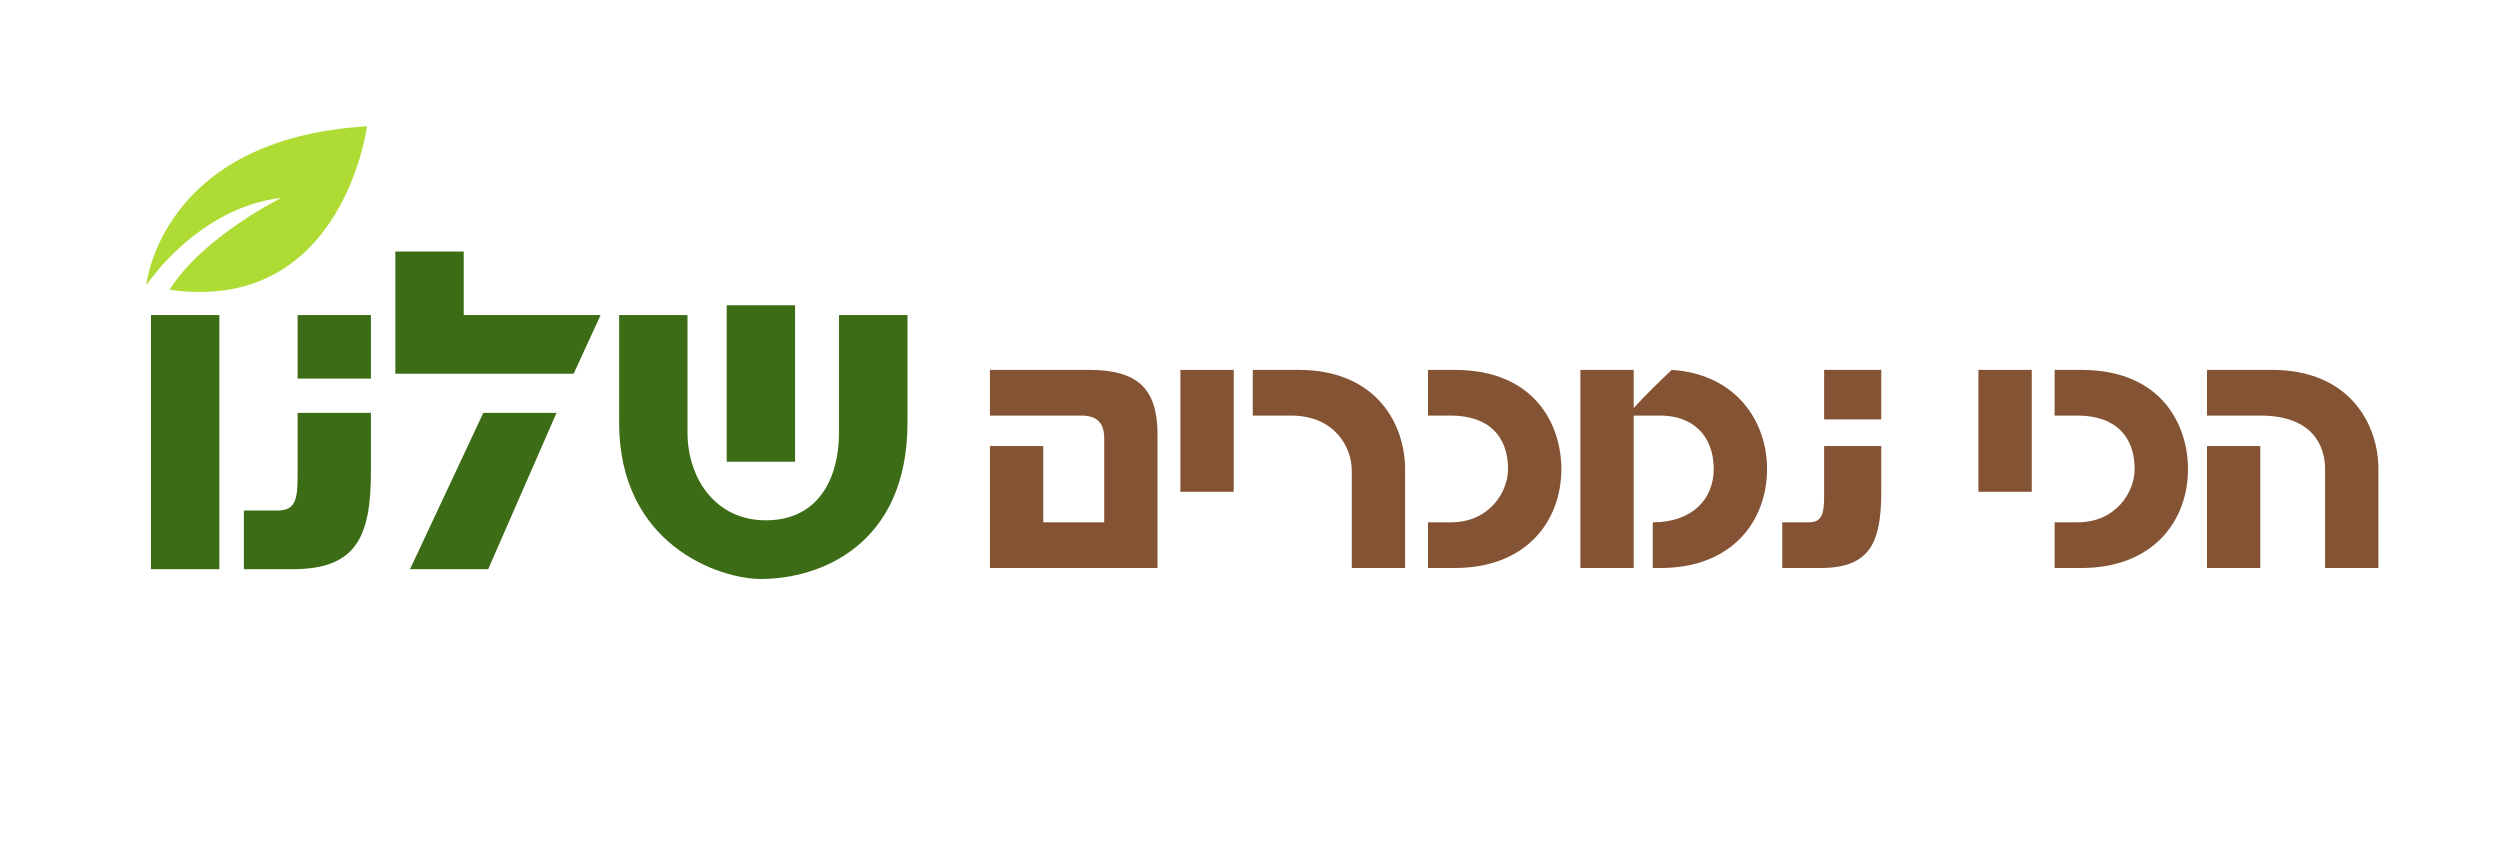
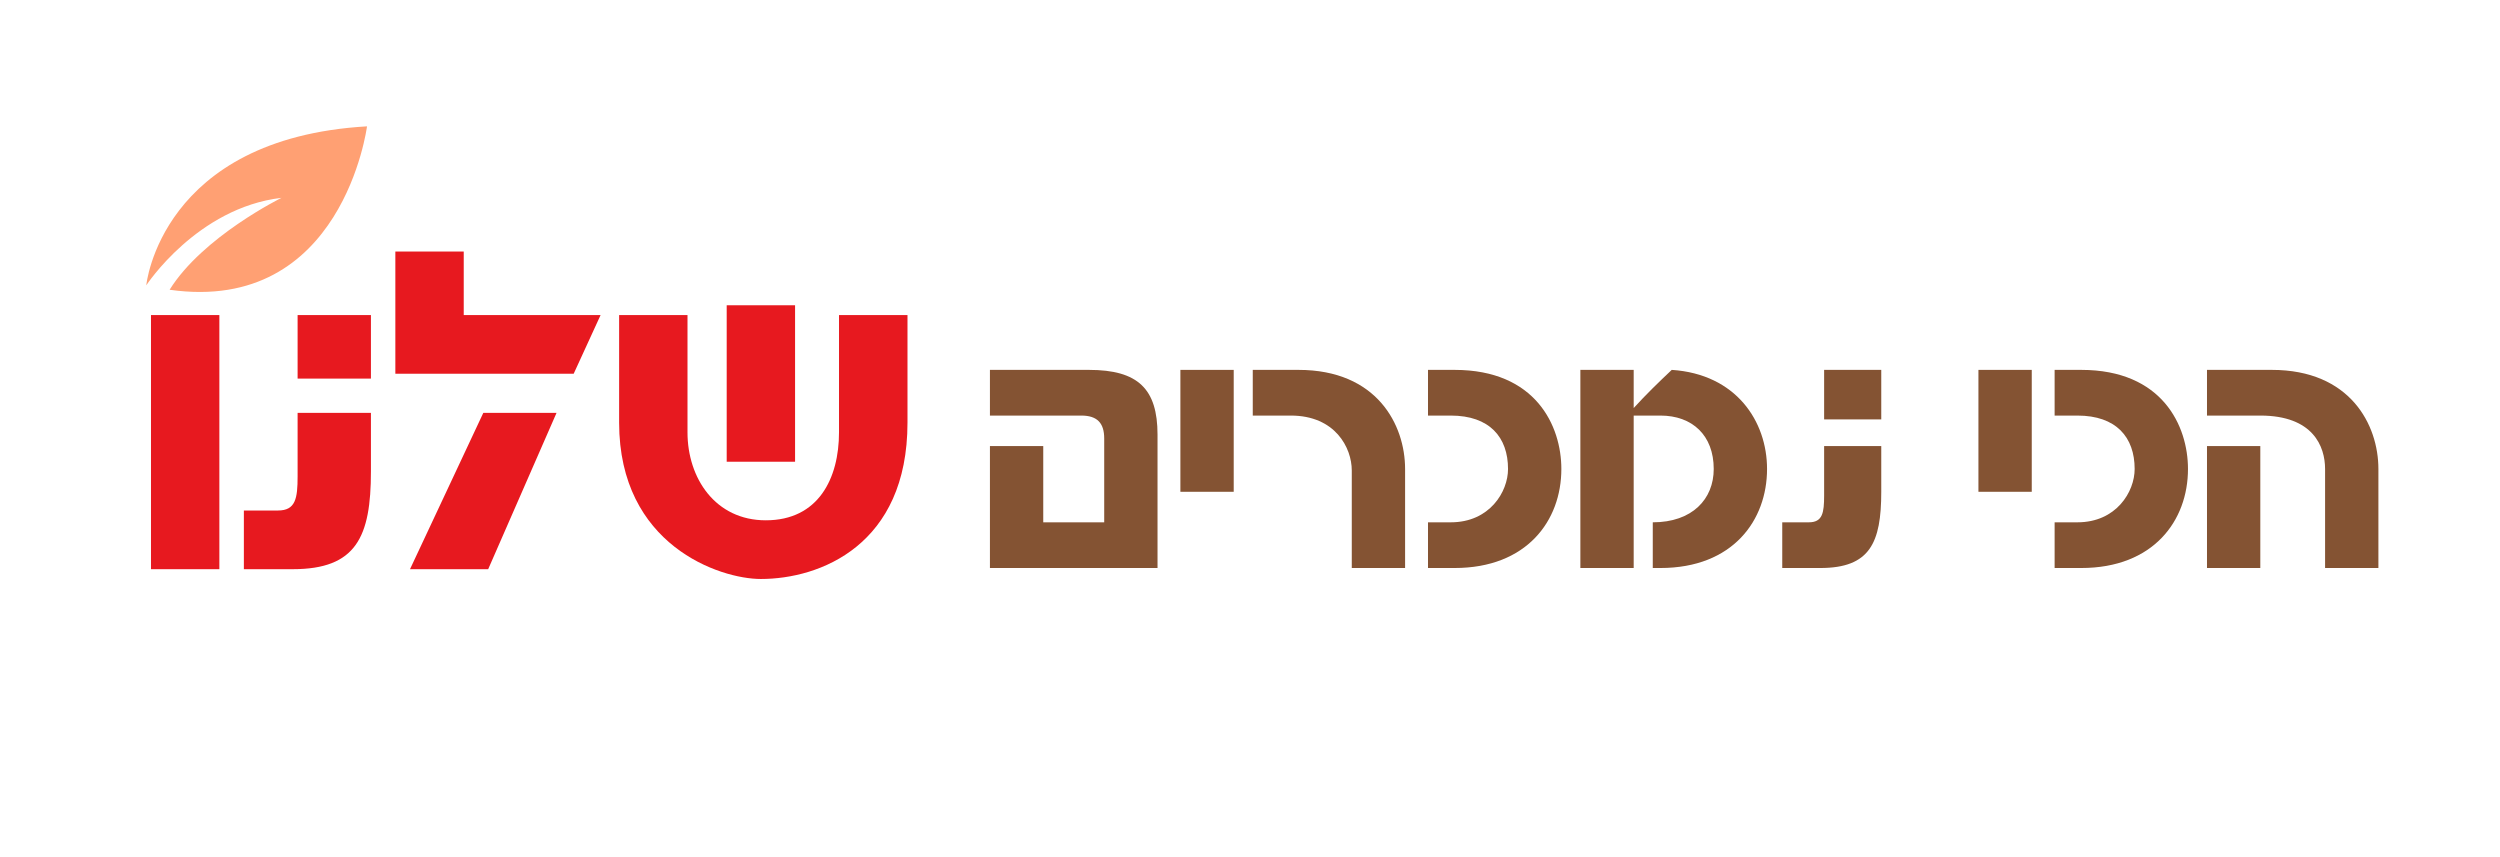
<svg xmlns="http://www.w3.org/2000/svg" width="505" zoomAndPan="magnify" viewBox="0 0 378.75 129.75" height="173" preserveAspectRatio="xMidYMid meet" version="1.0">
  <defs>
    <g />
    <clipPath id="a90588ee40">
      <path d="M 22 19.113 L 56 19.113 L 56 45 L 22 45 Z M 22 19.113 " clip-rule="nonzero" />
    </clipPath>
  </defs>
-   <g fill="#3c6d16" fill-opacity="1">
+   <g fill="#e7191f" fill-opacity="1">
    <g transform="translate(20.65563, 86.23242)">
      <g>
        <path d="M 2.219 0 L 12.578 0 L 12.578 -38.5 L 2.219 -38.5 Z M 2.219 0 " />
      </g>
    </g>
  </g>
-   <g fill="#3c6d16" fill-opacity="1">
+   <g fill="#e7191f" fill-opacity="1">
    <g transform="translate(35.46206, 86.23242)">
      <g>
        <path d="M 1.484 0 L 8.891 0 C 18.516 0 20.734 -4.891 20.734 -14.812 L 20.734 -23.688 L 9.625 -23.688 L 9.625 -14.062 C 9.625 -10.734 9.328 -8.891 6.656 -8.891 L 1.484 -8.891 Z M 9.625 -28.875 L 20.734 -28.875 L 20.734 -38.5 L 9.625 -38.5 Z M 9.625 -28.875 " />
      </g>
    </g>
  </g>
-   <g fill="#3c6d16" fill-opacity="1">
+   <g fill="#e7191f" fill-opacity="1">
    <g transform="translate(58.41203, 86.23242)">
      <g>
        <path d="M 1.484 -29.609 L 28.5 -29.609 L 32.578 -38.5 L 11.844 -38.5 L 11.844 -48.125 L 1.484 -48.125 Z M 3.703 0 L 15.547 0 L 25.906 -23.688 L 14.812 -23.688 Z M 3.703 0 " />
      </g>
    </g>
  </g>
-   <g fill="#3c6d16" fill-opacity="1">
+   <g fill="#e7191f" fill-opacity="1">
    <g transform="translate(91.57844, 86.23242)">
      <g>
        <path d="M 23.688 1.484 C 32.641 1.484 45.906 -3.625 45.906 -22.203 L 45.906 -38.5 L 35.531 -38.5 L 35.531 -20.734 C 35.531 -13.766 32.422 -7.406 24.438 -7.406 C 16.812 -7.406 12.578 -13.766 12.578 -20.734 L 12.578 -38.5 L 2.219 -38.5 L 2.219 -22.203 C 2.219 -3.625 17.469 1.484 23.688 1.484 Z M 18.516 -16.281 L 28.875 -16.281 L 28.875 -39.984 L 18.516 -39.984 Z M 18.516 -16.281 " />
      </g>
    </g>
  </g>
  <g clip-path="url(#a90588ee40)">
-     <path fill="#afdc34" d="M 22.16 43.23 C 22.16 43.23 29.844 31.473 42.645 29.973 C 42.645 29.973 30.727 35.832 25.695 43.898 C 51.941 47.625 55.602 19.141 55.602 19.141 C 24.316 20.965 22.16 43.23 22.16 43.23 " fill-opacity="1" fill-rule="nonzero" />
+     <path fill="#ffa073" d="M 22.16 43.23 C 22.16 43.23 29.844 31.473 42.645 29.973 C 42.645 29.973 30.727 35.832 25.695 43.898 C 51.941 47.625 55.602 19.141 55.602 19.141 C 24.316 20.965 22.16 43.23 22.16 43.23 " fill-opacity="1" fill-rule="nonzero" />
  </g>
  <g fill="#845333" fill-opacity="1">
    <g transform="translate(148.2402, 86.05302)">
      <g>
        <path d="M 1.734 0 L 27.125 0 L 27.125 -20.203 C 27.125 -27.125 24.188 -30.016 16.734 -30.016 L 1.734 -30.016 L 1.734 -23.094 L 15.578 -23.094 C 18.016 -23.094 19.047 -21.938 19.047 -19.625 L 19.047 -6.922 L 9.812 -6.922 L 9.812 -18.469 L 1.734 -18.469 Z M 1.734 0 " />
      </g>
    </g>
  </g>
  <g fill="#845333" fill-opacity="1">
    <g transform="translate(177.0954, 86.05302)">
      <g>
        <path d="M 1.734 -11.547 L 9.812 -11.547 L 9.812 -30.016 L 1.734 -30.016 Z M 1.734 -11.547 " />
      </g>
    </g>
  </g>
  <g fill="#845333" fill-opacity="1">
    <g transform="translate(188.6375, 86.05302)">
      <g>
        <path d="M 16.156 -14.781 L 16.156 0 L 24.234 0 L 24.234 -15 C 24.234 -21.703 19.969 -30.016 8.078 -30.016 L 1.156 -30.016 L 1.156 -23.094 L 6.922 -23.094 C 13.672 -23.094 16.156 -18.188 16.156 -14.781 Z M 16.156 -14.781 " />
      </g>
    </g>
  </g>
  <g fill="#845333" fill-opacity="1">
    <g transform="translate(214.6072, 86.05302)">
      <g>
        <path d="M 1.734 0 L 5.766 0 C 16.688 0 21.938 -7.156 21.938 -15 C 21.938 -21.531 18.062 -30.016 5.766 -30.016 L 1.734 -30.016 L 1.734 -23.094 L 5.188 -23.094 C 11.078 -23.094 13.859 -19.797 13.859 -15 C 13.859 -11.547 11.078 -6.922 5.188 -6.922 L 1.734 -6.922 Z M 1.734 0 " />
      </g>
    </g>
  </g>
  <g fill="#845333" fill-opacity="1">
    <g transform="translate(237.6914, 86.05302)">
      <g>
        <path d="M 1.734 0 L 9.812 0 L 9.812 -23.094 L 13.859 -23.094 C 18.703 -23.094 21.938 -20.094 21.938 -15 C 21.938 -10.453 18.703 -6.922 12.703 -6.922 L 12.703 0 L 13.859 0 C 24.875 0 30.016 -7.266 30.016 -15 C 30.016 -22.219 25.344 -29.375 15.578 -30.016 C 13.625 -28.172 11.656 -26.266 9.812 -24.234 L 9.812 -30.016 L 1.734 -30.016 Z M 1.734 0 " />
      </g>
    </g>
  </g>
  <g fill="#845333" fill-opacity="1">
    <g transform="translate(268.855, 86.05302)">
      <g>
        <path d="M 1.156 0 L 6.922 0 C 14.438 0 16.156 -3.812 16.156 -11.547 L 16.156 -18.469 L 7.5 -18.469 L 7.5 -10.969 C 7.5 -8.375 7.266 -6.922 5.188 -6.922 L 1.156 -6.922 Z M 7.5 -22.516 L 16.156 -22.516 L 16.156 -30.016 L 7.5 -30.016 Z M 7.5 -22.516 " />
      </g>
    </g>
  </g>
  <g fill="#845333" fill-opacity="1">
    <g transform="translate(286.7452, 86.05302)">
      <g />
    </g>
  </g>
  <g fill="#845333" fill-opacity="1">
    <g transform="translate(297.9988, 86.05302)">
      <g>
        <path d="M 1.734 -11.547 L 9.812 -11.547 L 9.812 -30.016 L 1.734 -30.016 Z M 1.734 -11.547 " />
      </g>
    </g>
  </g>
  <g fill="#845333" fill-opacity="1">
    <g transform="translate(309.5409, 86.05302)">
      <g>
        <path d="M 1.734 0 L 5.766 0 C 16.688 0 21.938 -7.156 21.938 -15 C 21.938 -21.531 18.062 -30.016 5.766 -30.016 L 1.734 -30.016 L 1.734 -23.094 L 5.188 -23.094 C 11.078 -23.094 13.859 -19.797 13.859 -15 C 13.859 -11.547 11.078 -6.922 5.188 -6.922 L 1.734 -6.922 Z M 1.734 0 " />
      </g>
    </g>
  </g>
  <g fill="#845333" fill-opacity="1">
    <g transform="translate(332.625, 86.05302)">
      <g>
        <path d="M 19.625 -15 L 19.625 0 L 27.703 0 L 27.703 -15 C 27.703 -21.703 23.438 -30.016 11.547 -30.016 L 1.734 -30.016 L 1.734 -23.094 L 9.812 -23.094 C 17.828 -23.094 19.625 -18.406 19.625 -15 Z M 1.734 0 L 9.812 0 L 9.812 -18.469 L 1.734 -18.469 Z M 1.734 0 " />
      </g>
    </g>
  </g>
</svg>
